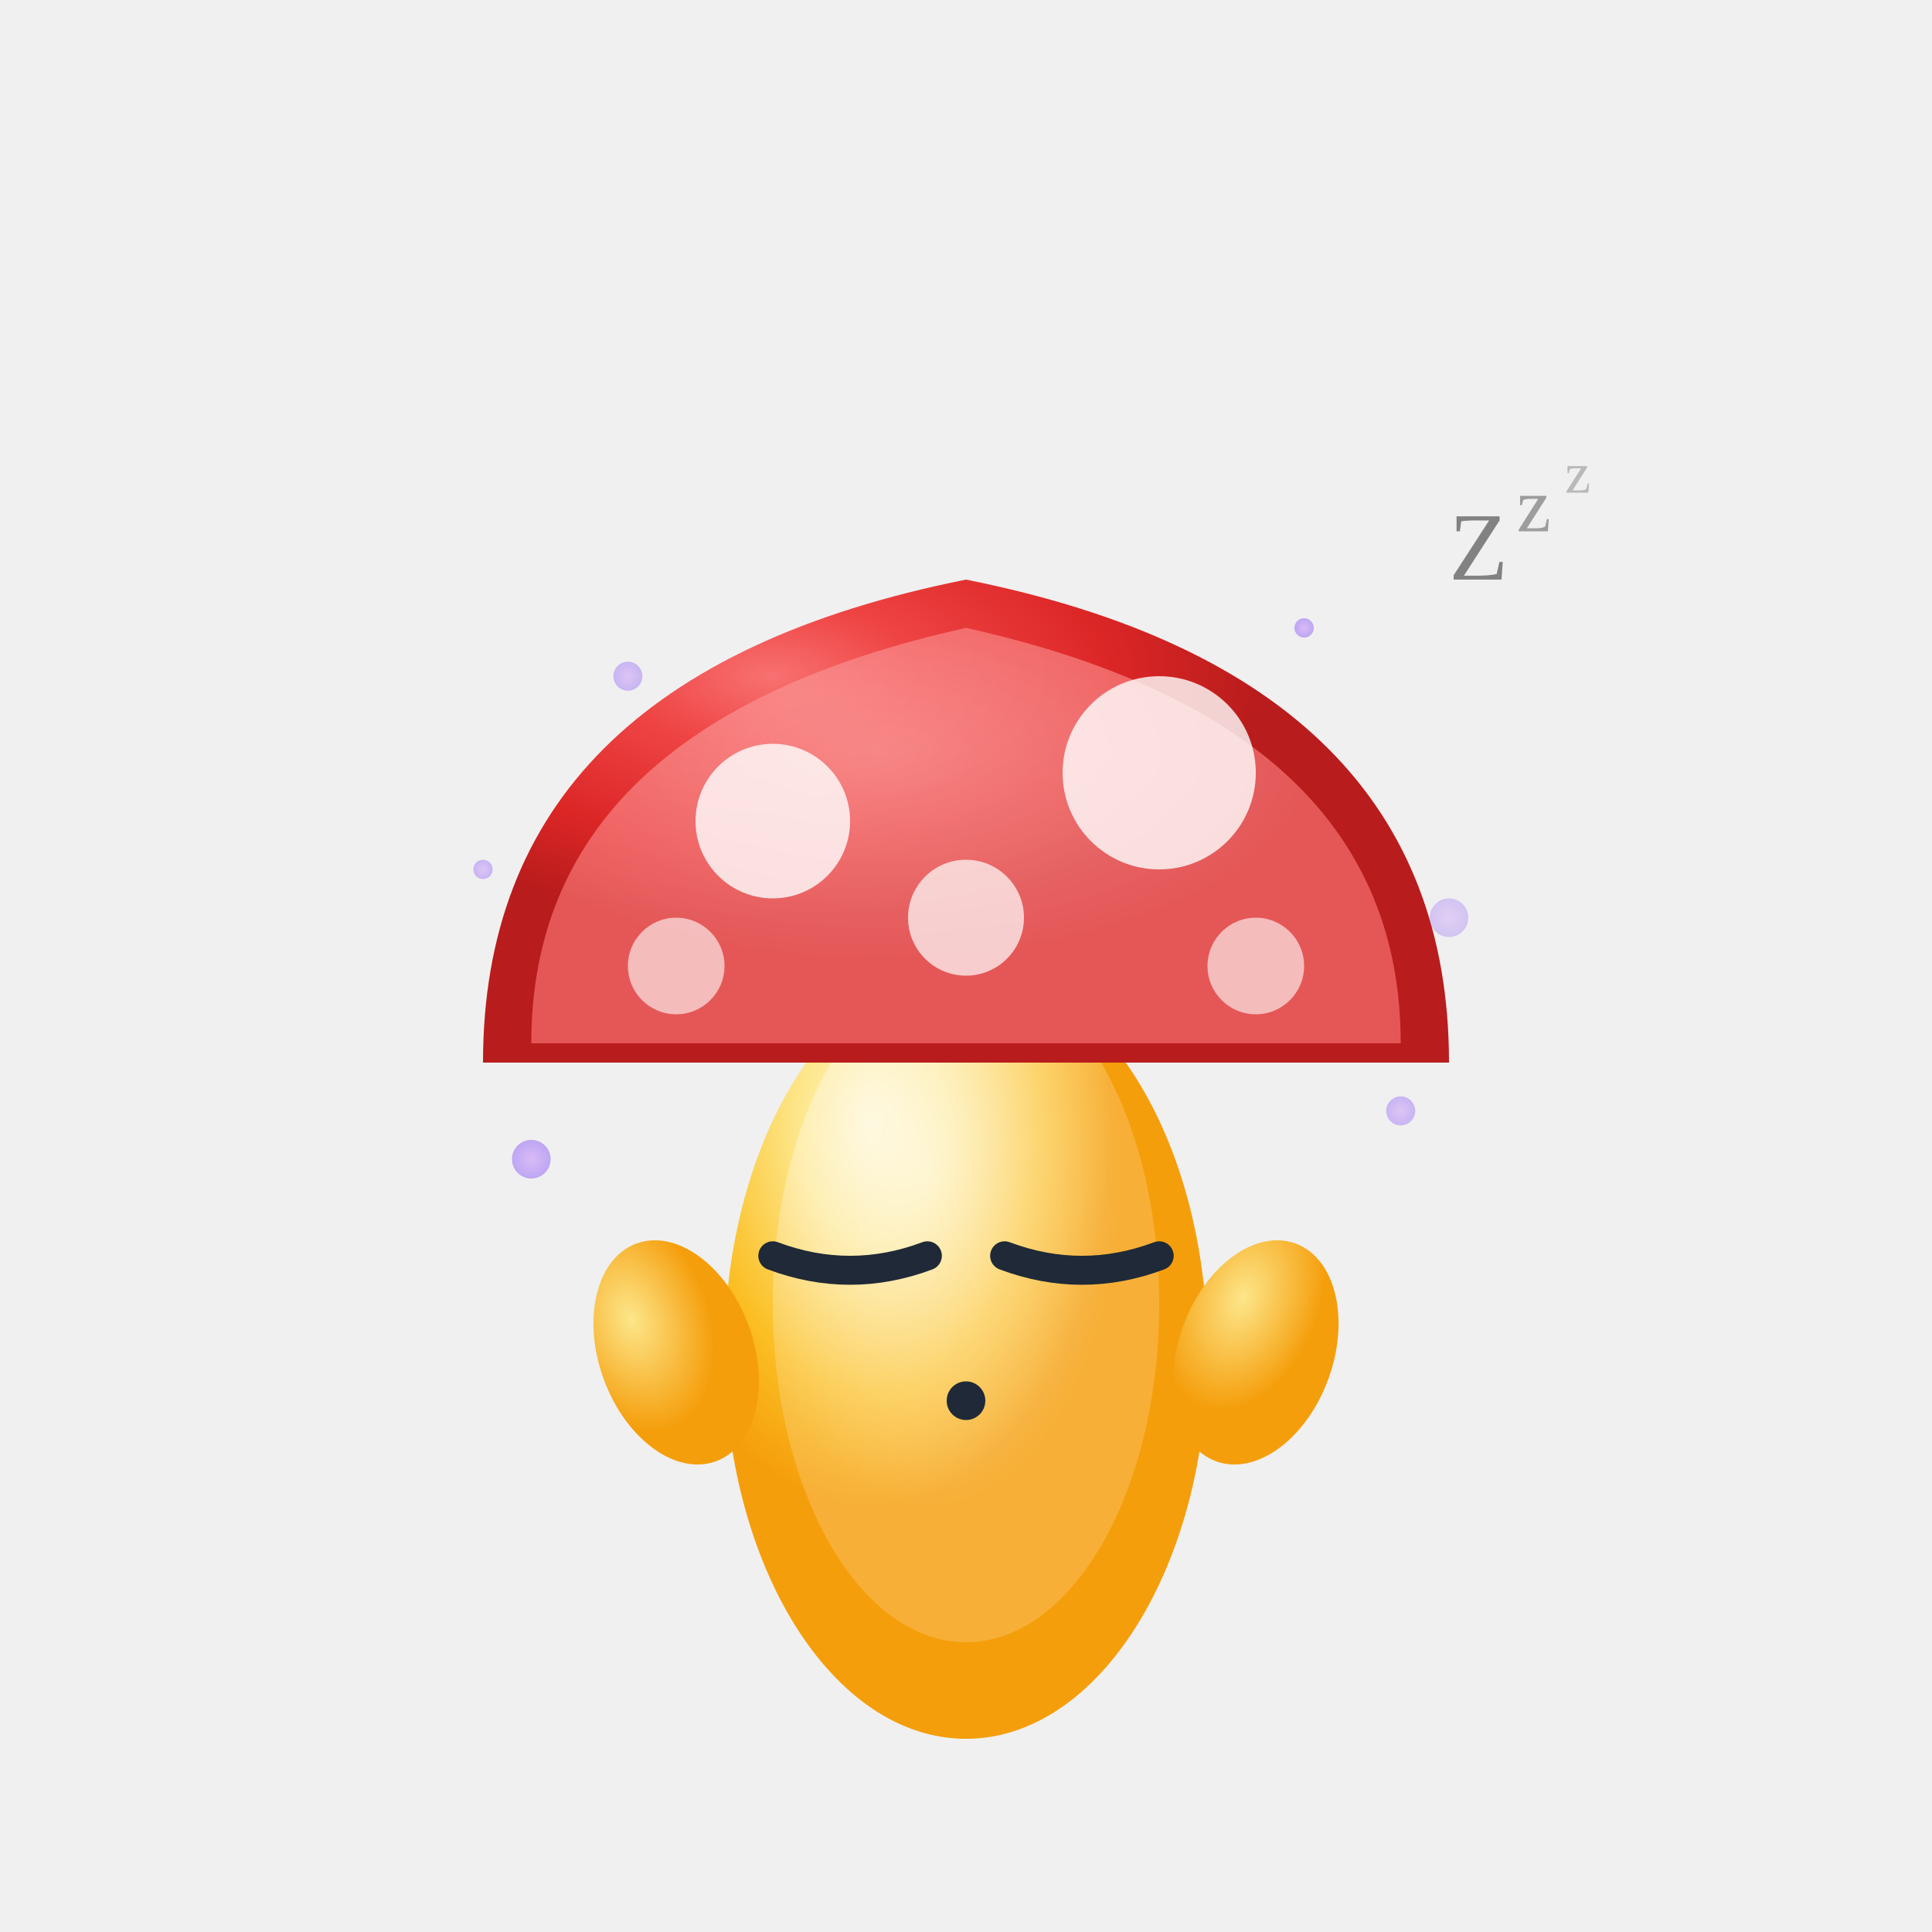
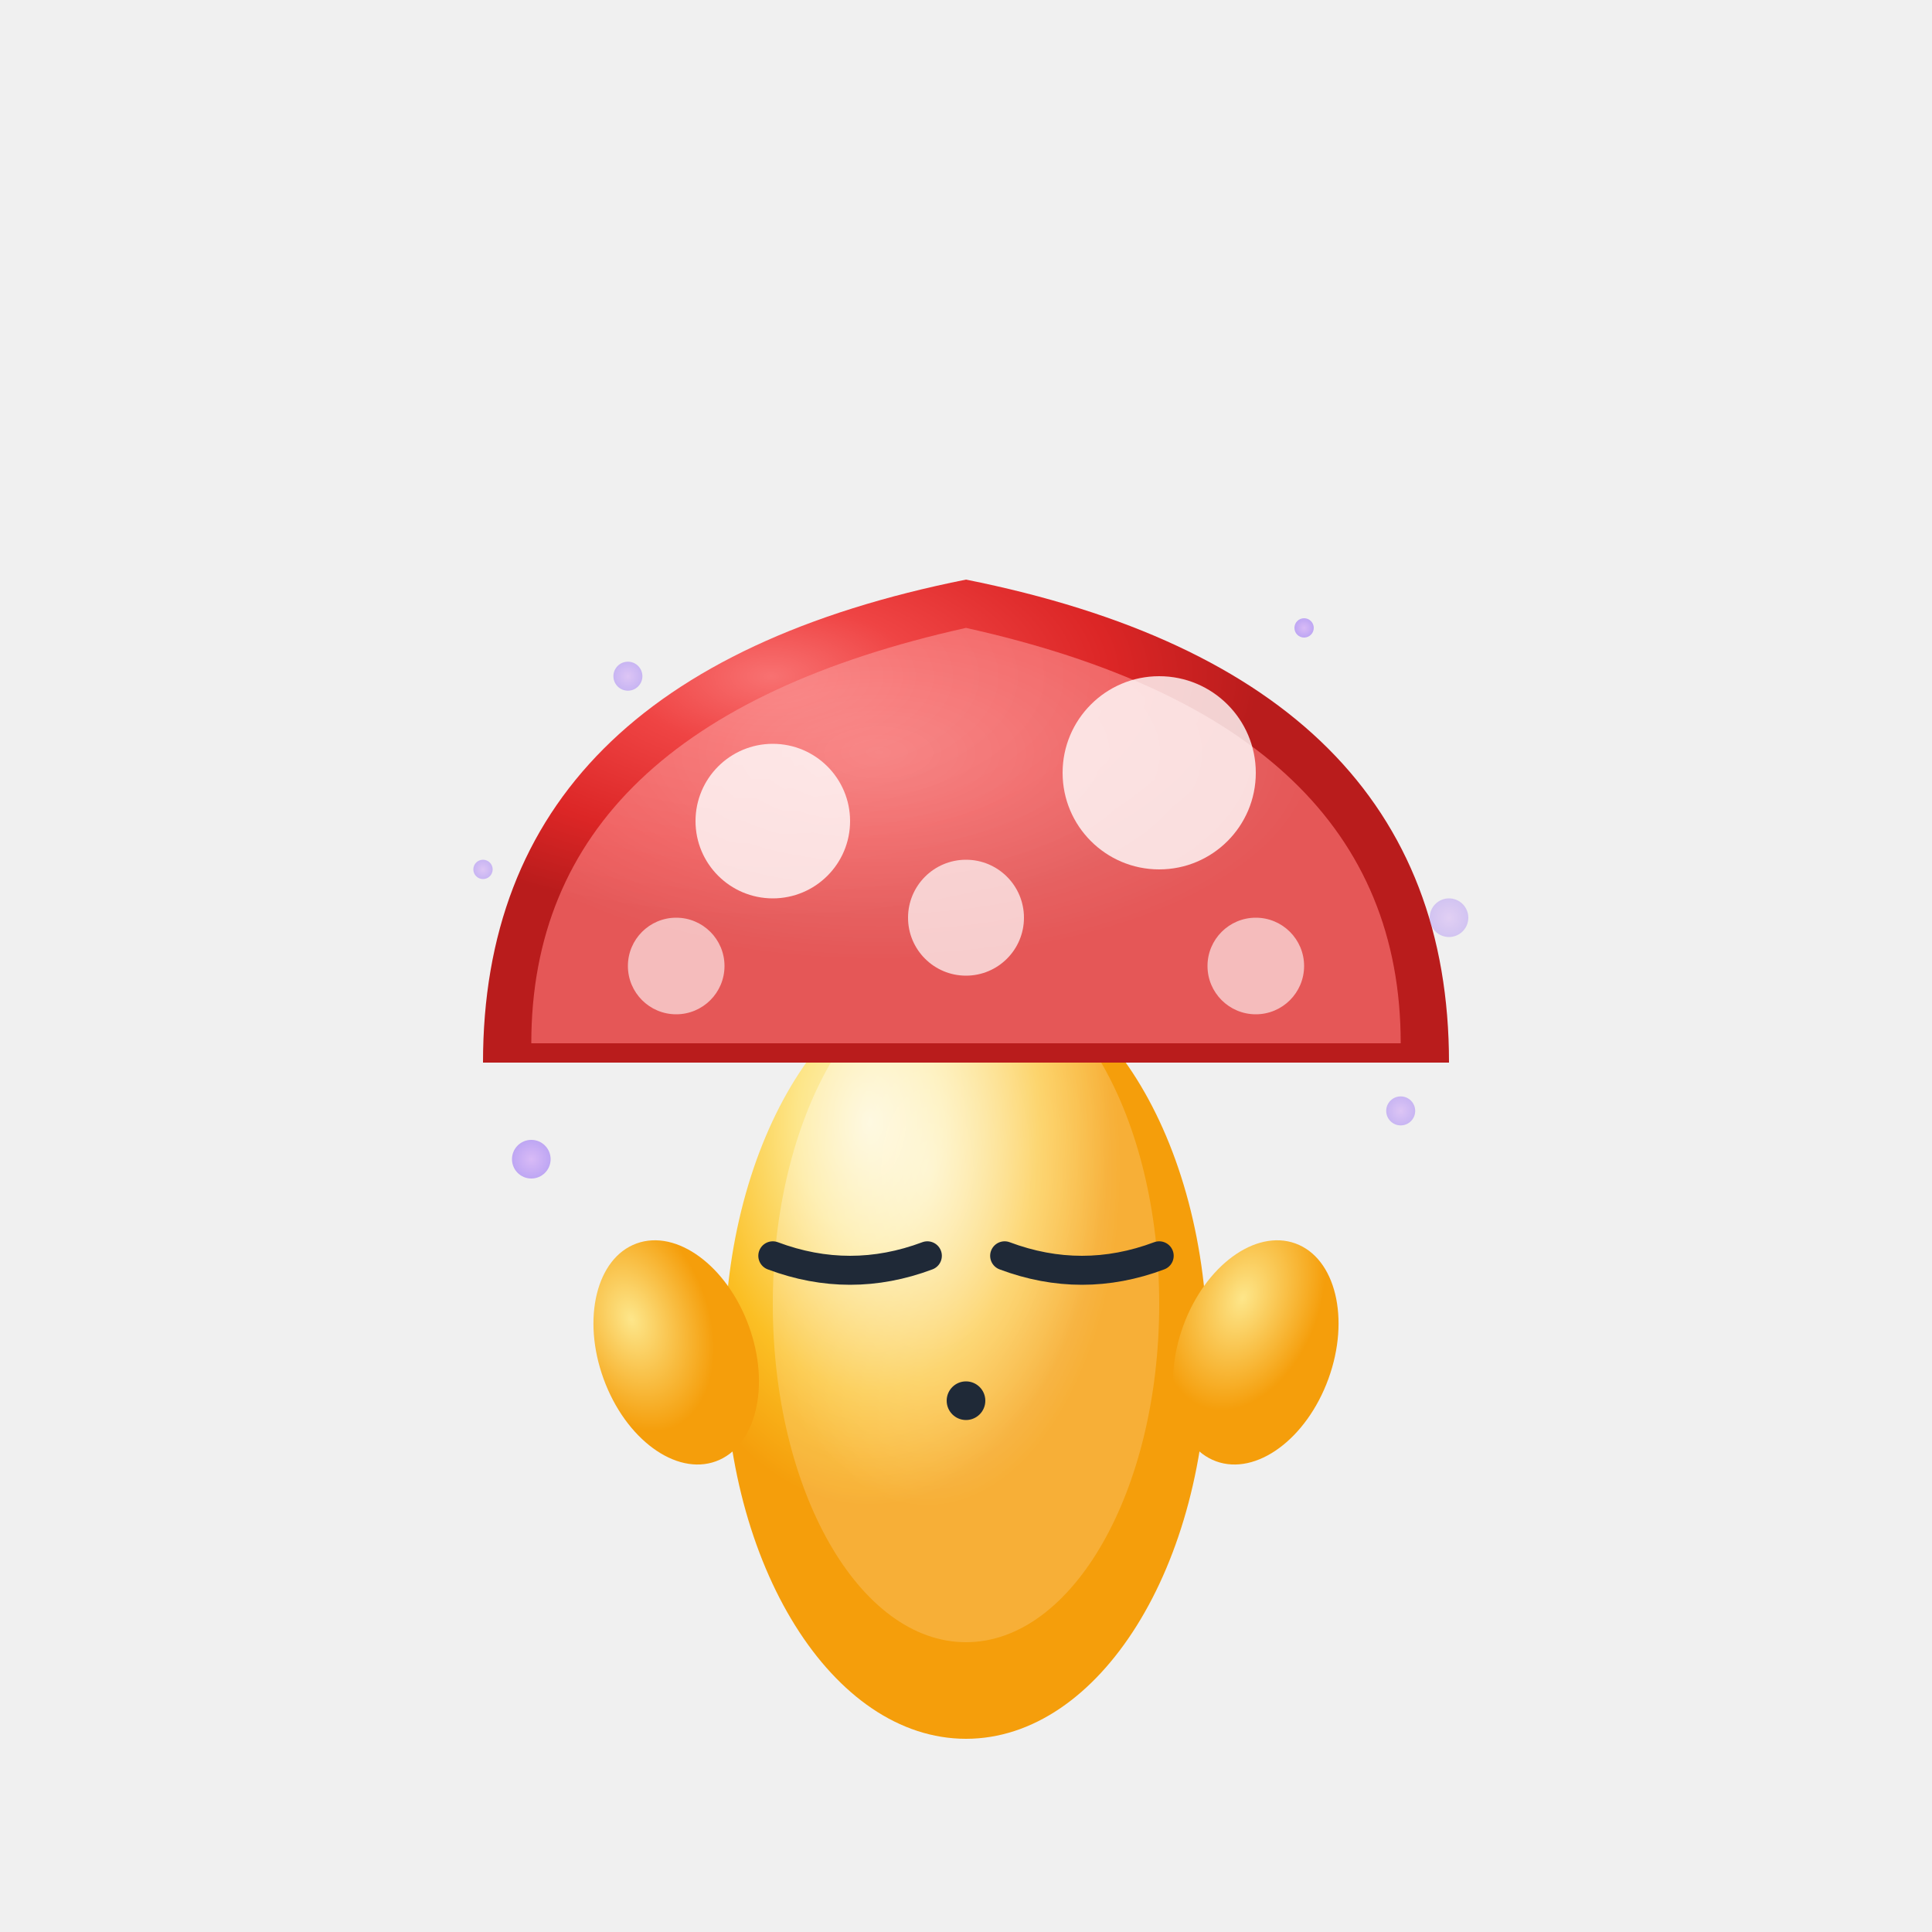
<svg xmlns="http://www.w3.org/2000/svg" viewBox="0 0 200 200">
  <ellipse cx="100" cy="140" rx="25" ry="40" fill="url(#mushieStem)" />
  <ellipse cx="100" cy="135" rx="20" ry="35" fill="url(#mushieStemHighlight)" opacity="0.6" />
  <path d="M 50 110 Q 50 70 100 60 Q 150 70 150 110 Z" fill="url(#mushieCap)" />
  <path d="M 55 108 Q 55 75 100 65 Q 145 75 145 108 Z" fill="url(#mushieCapHighlight)" opacity="0.7" />
  <circle cx="80" cy="85" r="8" fill="white" opacity="0.8" />
  <circle cx="120" cy="80" r="10" fill="white" opacity="0.8" />
  <circle cx="100" cy="95" r="6" fill="white" opacity="0.7" />
  <circle cx="130" cy="100" r="5" fill="white" opacity="0.6" />
  <circle cx="70" cy="100" r="5" fill="white" opacity="0.6" />
  <path d="M 80 130 Q 88 133 96 130" stroke="#1f2937" stroke-width="3" fill="none" stroke-linecap="round" />
  <path d="M 104 130 Q 112 133 120 130" stroke="#1f2937" stroke-width="3" fill="none" stroke-linecap="round" />
  <circle cx="100" cy="145" r="2" fill="#1f2937" />
  <ellipse cx="70" cy="140" rx="8" ry="12" fill="url(#mushieArm)" transform="rotate(-20 70 140)" />
  <ellipse cx="130" cy="140" rx="8" ry="12" fill="url(#mushieArm)" transform="rotate(20 130 140)" />
  <g>
    <animateTransform attributeName="transform" type="translate" values="0,0; 1,2; 0,0" dur="5s" repeatCount="indefinite" />
    <circle cx="55" cy="120" r="2" fill="url(#mushieSpore)" opacity="0.5" />
    <circle cx="145" cy="115" r="1.5" fill="url(#mushieSpore)" opacity="0.4" />
    <circle cx="50" cy="90" r="1" fill="url(#mushieSpore)" opacity="0.4" />
    <circle cx="150" cy="95" r="2" fill="url(#mushieSpore)" opacity="0.3" />
    <circle cx="65" cy="70" r="1.5" fill="url(#mushieSpore)" opacity="0.4" />
    <circle cx="135" cy="65" r="1" fill="url(#mushieSpore)" opacity="0.5" />
  </g>
-   <text x="150" y="60" font-size="10" fill="#666" opacity="0.8">Z</text>
-   <text x="157" y="55" font-size="8" fill="#666" opacity="0.6">z</text>
-   <text x="162" y="51" font-size="6" fill="#666" opacity="0.4">z</text>
  <defs>
    <radialGradient id="mushieStem" cx="0.3" cy="0.2">
      <stop offset="0%" stop-color="#fef3c7" />
      <stop offset="30%" stop-color="#fde68a" />
      <stop offset="70%" stop-color="#fbbf24" />
      <stop offset="100%" stop-color="#f59e0b" />
    </radialGradient>
    <radialGradient id="mushieStemHighlight" cx="0.4" cy="0.3">
      <stop offset="0%" stop-color="#ffffff" />
      <stop offset="100%" stop-color="rgba(255,255,255,0.3)" />
    </radialGradient>
    <radialGradient id="mushieCap" cx="0.3" cy="0.2">
      <stop offset="0%" stop-color="#f87171" />
      <stop offset="30%" stop-color="#ef4444" />
      <stop offset="70%" stop-color="#dc2626" />
      <stop offset="100%" stop-color="#b91c1c" />
    </radialGradient>
    <radialGradient id="mushieCapHighlight" cx="0.4" cy="0.3">
      <stop offset="0%" stop-color="#fca5a5" />
      <stop offset="100%" stop-color="#f87171" />
    </radialGradient>
    <radialGradient id="mushieArm" cx="0.3" cy="0.3">
      <stop offset="0%" stop-color="#fde68a" />
      <stop offset="100%" stop-color="#f59e0b" />
    </radialGradient>
    <radialGradient id="mushieSpore" cx="0.5" cy="0.5">
      <stop offset="0%" stop-color="#c084fc" />
      <stop offset="100%" stop-color="#8b5cf6" />
    </radialGradient>
  </defs>
</svg>
